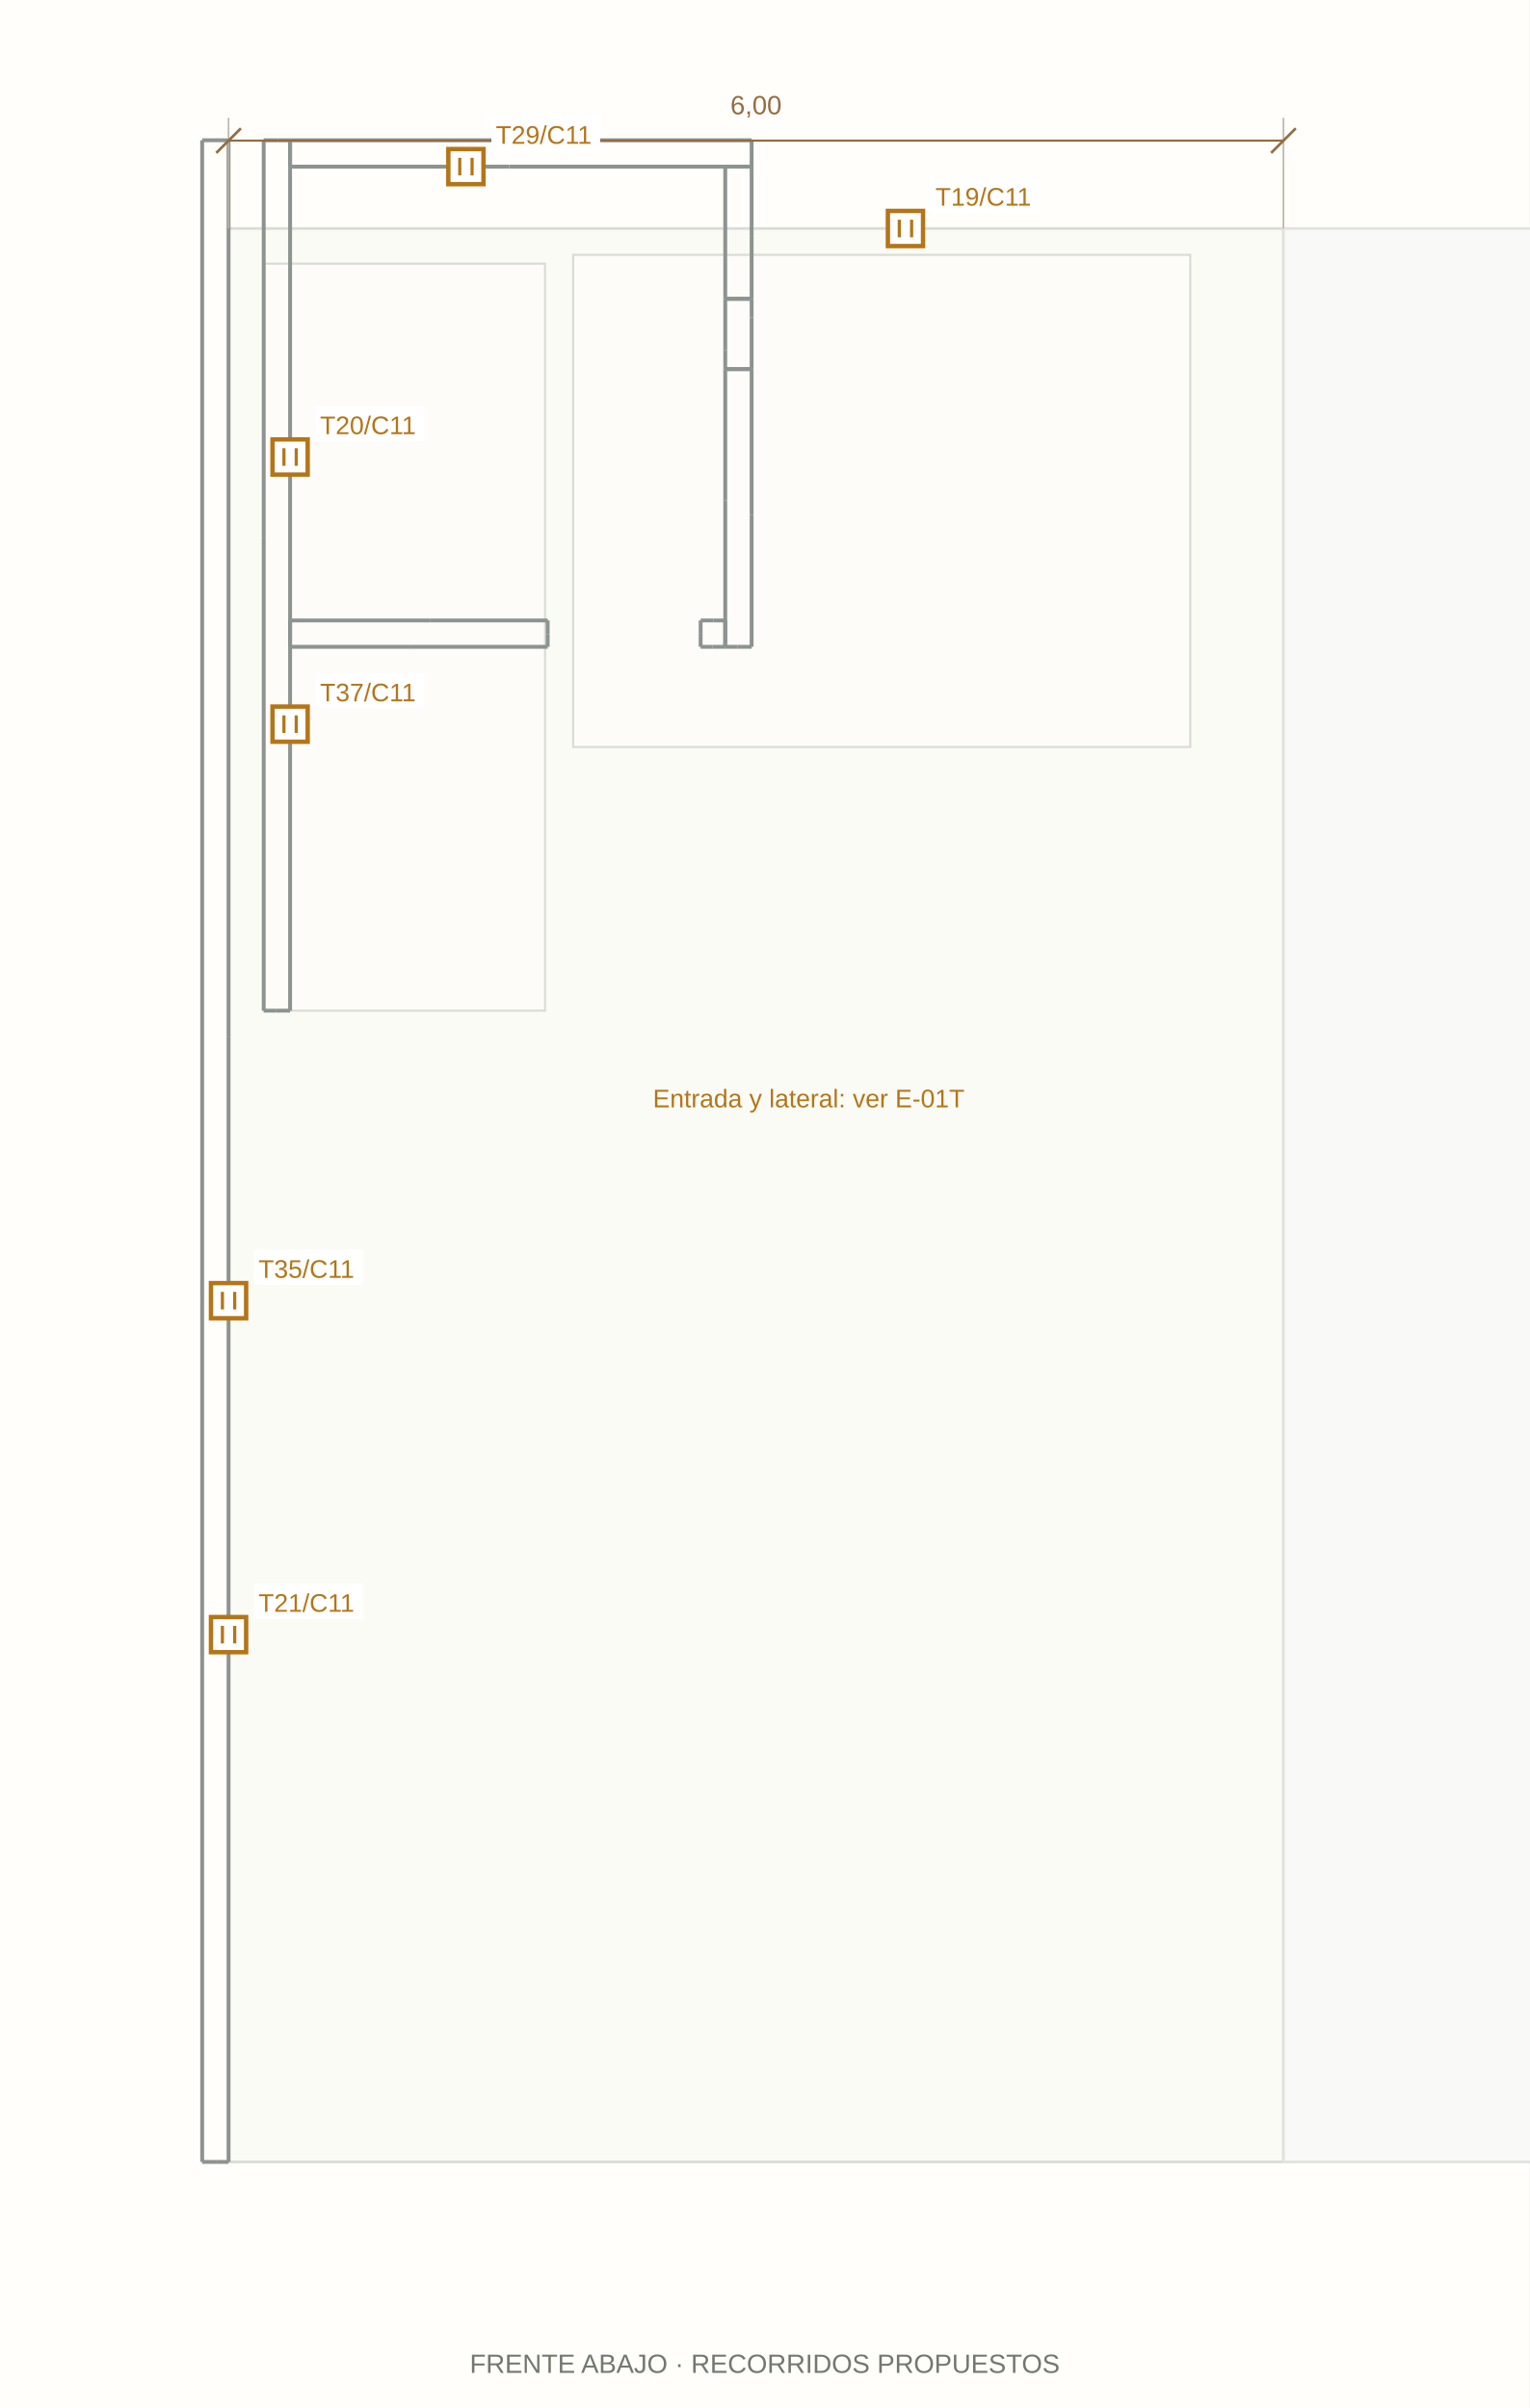
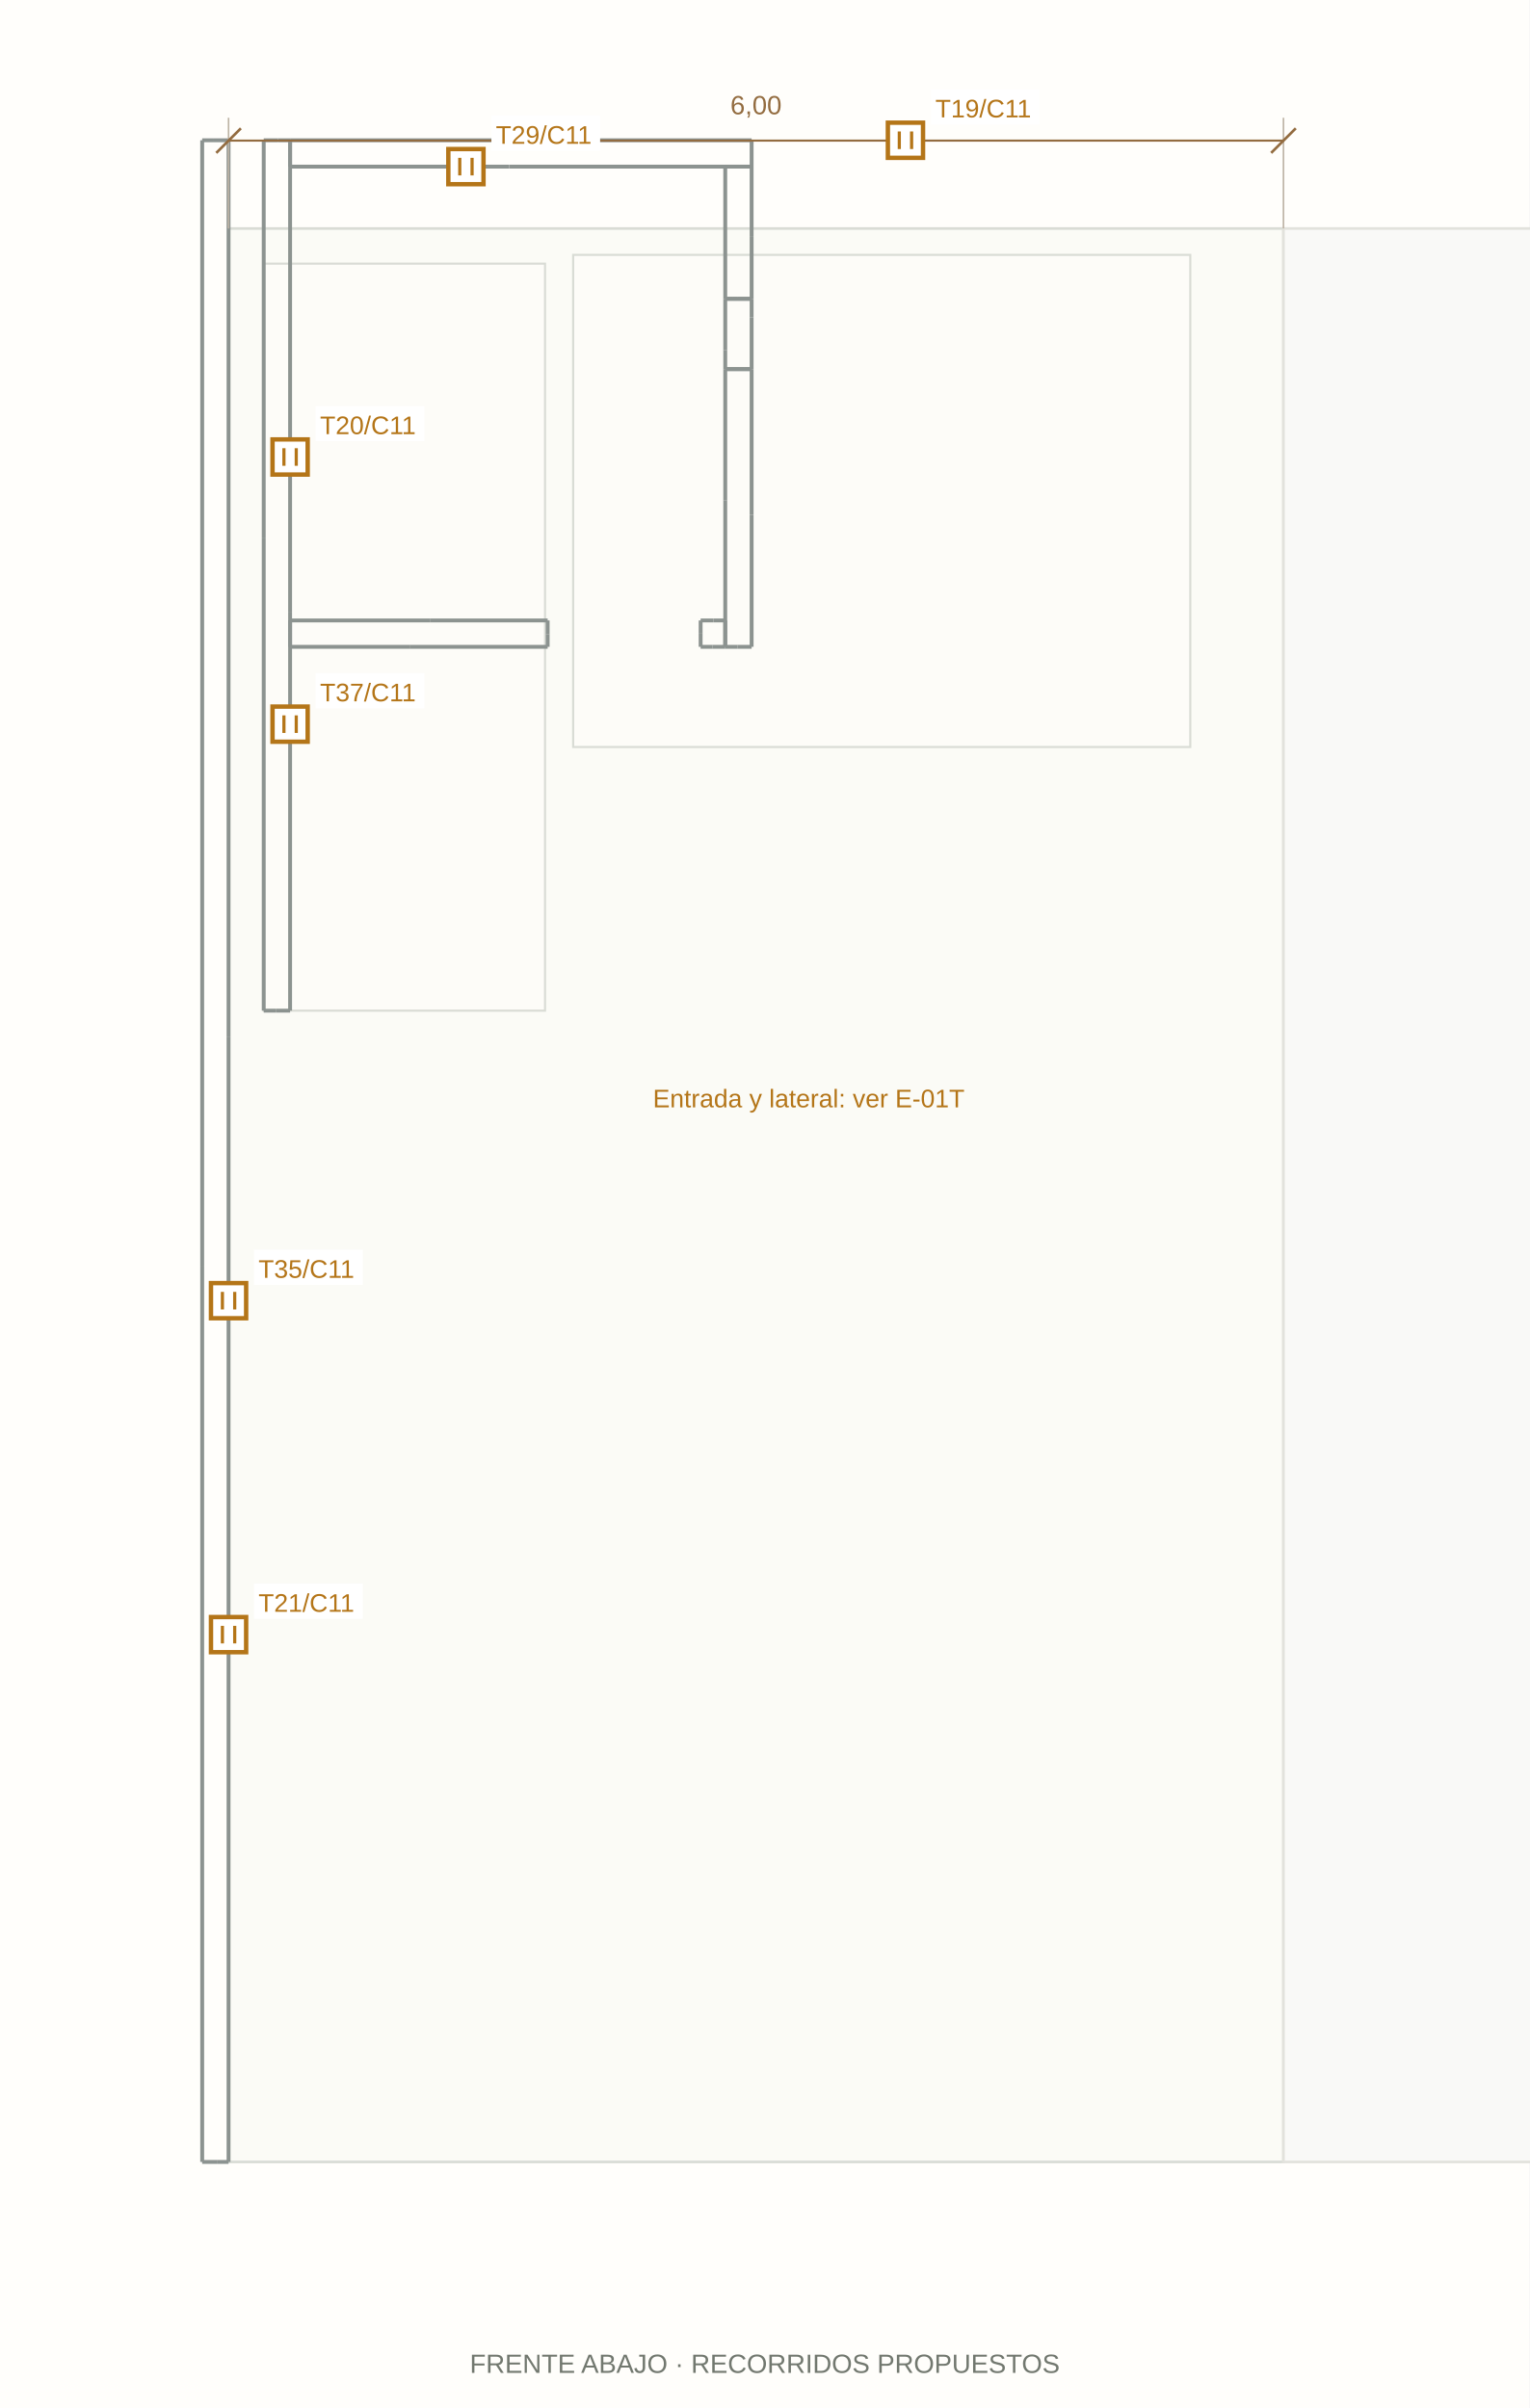
<svg xmlns="http://www.w3.org/2000/svg" viewBox="0 0 696 1096.0" role="img" aria-label="Tomacorrientes y equipos · Patio">
  <rect width="100%" height="100%" fill="#fffefb" />
  <polygon points="104.0,984.0 584.0,984.0 584.0,104.0 104.0,104.0" fill="#fbfbf6" stroke="#d9dcd5" stroke-width="1.2" />
  <polygon points="584.0,984.0 824.0,984.0 824.0,104.0 584.0,104.0" fill="#f9f9f7" stroke="#e2e2dc" stroke-width="1.2" />
  <polygon points="120.0,460.0 248.0,460.0 248.0,120.0 120.0,120.0" fill="#fdfcf8" stroke="#d9dcd5" stroke-width="0.96" />
  <polygon points="260.8,340.0 541.6,340.0 541.6,116.0 260.8,116.0" fill="#fdfcf8" stroke="#d9dcd5" stroke-width="0.96" />
  <polyline points="132.0,460.0 125.489,460.0" fill="none" stroke="#8c9390" stroke-width="1.76" />
  <polyline points="125.489,460.0 120.0,460.0" fill="none" stroke="#8c9390" stroke-width="1.76" />
  <polyline points="132.0,63.84 132.0,278.804" fill="none" stroke="#8c9390" stroke-width="1.76" />
  <polyline points="132.0,278.804 132.0,460.0" fill="none" stroke="#8c9390" stroke-width="1.76" />
  <polyline points="120.0,63.84 126.523,63.84" fill="none" stroke="#8c9390" stroke-width="1.76" />
  <polyline points="126.523,63.84 132.0,63.84" fill="none" stroke="#8c9390" stroke-width="1.76" />
  <polyline points="120.0,460.0 120.0,244.66" fill="none" stroke="#8c9390" stroke-width="1.76" />
  <polyline points="120.0,244.66 120.0,63.84" fill="none" stroke="#8c9390" stroke-width="1.76" />
  <polyline points="249.2,294.4 186.715,294.4" fill="none" stroke="#8c9390" stroke-width="1.76" />
  <polyline points="186.715,294.4 132.0,294.4" fill="none" stroke="#8c9390" stroke-width="1.76" />
  <polyline points="249.2,282.4 249.2,288.798" fill="none" stroke="#8c9390" stroke-width="1.76" />
  <polyline points="249.2,288.798 249.2,294.4" fill="none" stroke="#8c9390" stroke-width="1.76" />
  <polyline points="132.0,282.4 195.595,282.4" fill="none" stroke="#8c9390" stroke-width="1.76" />
  <polyline points="195.595,282.4 249.2,282.4" fill="none" stroke="#8c9390" stroke-width="1.76" />
  <polyline points="132.0,294.4 132.0,287.889" fill="none" stroke="#8c9390" stroke-width="1.76" />
  <polyline points="132.0,287.889 132.0,282.4" fill="none" stroke="#8c9390" stroke-width="1.76" />
  <polyline points="330.0,294.4 324.105,294.4" fill="none" stroke="#8c9390" stroke-width="1.76" />
  <polyline points="324.105,294.4 318.8,294.4" fill="none" stroke="#8c9390" stroke-width="1.76" />
  <polyline points="330.0,282.4 330.0,288.717" fill="none" stroke="#8c9390" stroke-width="1.76" />
  <polyline points="330.0,288.717 330.0,294.4" fill="none" stroke="#8c9390" stroke-width="1.76" />
  <polyline points="318.8,282.4 324.706,282.4" fill="none" stroke="#8c9390" stroke-width="1.76" />
  <polyline points="324.706,282.4 330.0,282.4" fill="none" stroke="#8c9390" stroke-width="1.76" />
  <polyline points="318.8,294.4 318.8,288.072" fill="none" stroke="#8c9390" stroke-width="1.76" />
  <polyline points="318.8,288.072 318.8,282.4" fill="none" stroke="#8c9390" stroke-width="1.76" />
  <polyline points="342.0,294.4 335.696,294.4" fill="none" stroke="#8c9390" stroke-width="1.76" />
  <polyline points="335.696,294.4 330.0,294.4" fill="none" stroke="#8c9390" stroke-width="1.76" />
  <polyline points="342.0,168.0 342.0,234.403" fill="none" stroke="#8c9390" stroke-width="1.76" />
  <polyline points="342.0,234.403 342.0,294.4" fill="none" stroke="#8c9390" stroke-width="1.76" />
  <polyline points="330.0,168.0 336.317,168.0" fill="none" stroke="#8c9390" stroke-width="1.76" />
  <polyline points="336.317,168.0 342.0,168.0" fill="none" stroke="#8c9390" stroke-width="1.76" />
  <polyline points="330.0,294.4 330.0,227.866" fill="none" stroke="#8c9390" stroke-width="1.76" />
  <polyline points="330.0,227.866 330.0,168.0" fill="none" stroke="#8c9390" stroke-width="1.76" />
  <polyline points="342.0,136.0 335.696,136.0" fill="none" stroke="#8c9390" stroke-width="1.76" />
  <polyline points="335.696,136.0 330.0,136.0" fill="none" stroke="#8c9390" stroke-width="1.76" />
  <polyline points="342.0,75.84 342.0,107.445" fill="none" stroke="#8c9390" stroke-width="1.76" />
  <polyline points="342.0,107.445 342.0,136.0" fill="none" stroke="#8c9390" stroke-width="1.76" />
  <polyline points="330.0,75.84 336.317,75.84" fill="none" stroke="#8c9390" stroke-width="1.76" />
  <polyline points="336.317,75.84 342.0,75.84" fill="none" stroke="#8c9390" stroke-width="1.76" />
  <polyline points="330.0,136.0 330.0,104.333" fill="none" stroke="#8c9390" stroke-width="1.76" />
  <polyline points="330.0,104.333 330.0,75.84" fill="none" stroke="#8c9390" stroke-width="1.76" />
  <polyline points="342.0,168.0 338.8,168.0" fill="none" stroke="#8c9390" stroke-width="1.76" />
  <polyline points="338.8,168.0 330.0,168.0" fill="none" stroke="#8c9390" stroke-width="1.76" />
  <polyline points="342.0,136.0 342.0,144.533" fill="none" stroke="#8c9390" stroke-width="1.76" />
  <polyline points="342.0,144.533 342.0,168.0" fill="none" stroke="#8c9390" stroke-width="1.76" />
  <polyline points="330.0,136.0 333.2,136.0" fill="none" stroke="#8c9390" stroke-width="1.76" />
  <polyline points="333.2,136.0 342.0,136.0" fill="none" stroke="#8c9390" stroke-width="1.76" />
  <polyline points="330.0,168.0 330.0,159.467" fill="none" stroke="#8c9390" stroke-width="1.76" />
  <polyline points="330.0,159.467 330.0,136.0" fill="none" stroke="#8c9390" stroke-width="1.76" />
  <polyline points="342.0,75.84 231.678,75.84" fill="none" stroke="#8c9390" stroke-width="1.76" />
  <polyline points="231.678,75.84 132.0,75.84" fill="none" stroke="#8c9390" stroke-width="1.76" />
  <polyline points="342.0,63.84 342.0,70.144" fill="none" stroke="#8c9390" stroke-width="1.76" />
  <polyline points="342.0,70.144 342.0,75.84" fill="none" stroke="#8c9390" stroke-width="1.76" />
  <polyline points="132.0,63.84 245.95,63.84" fill="none" stroke="#8c9390" stroke-width="1.76" />
  <polyline points="245.95,63.84 342.0,63.84" fill="none" stroke="#8c9390" stroke-width="1.76" />
  <polyline points="132.0,75.84 132.0,69.329" fill="none" stroke="#8c9390" stroke-width="1.76" />
  <polyline points="132.0,69.329 132.0,63.84" fill="none" stroke="#8c9390" stroke-width="1.76" />
  <polyline points="104.0,984.0 98.68,984.0" fill="none" stroke="#8c9390" stroke-width="1.76" />
  <polyline points="98.68,984.0 92.0,984.0" fill="none" stroke="#8c9390" stroke-width="1.76" />
  <polyline points="104.0,63.84 104.0,471.778" fill="none" stroke="#8c9390" stroke-width="1.76" />
  <polyline points="104.0,471.778 104.0,984.0" fill="none" stroke="#8c9390" stroke-width="1.76" />
  <polyline points="92.0,63.84 97.32,63.84" fill="none" stroke="#8c9390" stroke-width="1.76" />
  <polyline points="97.32,63.84 104.0,63.84" fill="none" stroke="#8c9390" stroke-width="1.76" />
  <polyline points="92.0,984.0 92.0,576.062" fill="none" stroke="#8c9390" stroke-width="1.76" />
  <polyline points="92.0,576.062 92.0,63.84" fill="none" stroke="#8c9390" stroke-width="1.76" />
  <polyline points="104.0,104.0 104.0,53.6" fill="none" stroke="#bdb3a4" stroke-width="0.72" data-plan-dimensions="true" />
  <polyline points="584.0,104.0 584.0,53.6" fill="none" stroke="#bdb3a4" stroke-width="0.72" data-plan-dimensions="true" />
  <polyline points="104.0,64.0 584.0,64.0" fill="none" stroke="#936c40" stroke-width="0.96" data-plan-dimensions="true" />
  <polyline points="98.4,69.6 109.6,58.4" fill="none" stroke="#936c40" stroke-width="1.2" data-plan-dimensions="true" />
  <polyline points="578.4,69.6 589.6,58.4" fill="none" stroke="#936c40" stroke-width="1.2" data-plan-dimensions="true" />
  <text x="344.0" y="52.0" font-family="Arial,sans-serif" font-size="12.0" fill="#936c40" text-anchor="middle" data-plan-dimensions="true">6,00</text>
  <text x="348.0" y="1080.0" font-family="Arial,sans-serif" font-size="12.0" fill="#72786f" text-anchor="middle">FRENTE ABAJO · RECORRIDOS PROPUESTOS</text>
-   <polygon points="404.0,112.0 420.0,112.0 420.0,96.0 404.0,96.0" fill="#ffffff" stroke="#b47518" stroke-width="2.0" />
-   <polyline points="409.2,108.0 409.2,100.0" fill="none" stroke="#b47518" stroke-width="1.44" />
-   <polyline points="414.8,108.0 414.8,100.0" fill="none" stroke="#b47518" stroke-width="1.44" />
-   <polygon points="423.6,96.8 473.072,96.8 473.072,80.8 423.6,80.8" fill="#ffffff" stroke="none" stroke-width="0" />
-   <text x="425.6" y="93.6" font-family="Arial,sans-serif" font-size="11.6" fill="#b47518" text-anchor="start">T19/C11</text>
+   <polygon points="404.0,71.84 420.0,71.84 420.0,55.84 404.0,55.84" fill="#ffffff" stroke="#b47518" stroke-width="2.0" />
+   <polyline points="409.2,67.84 409.2,59.84" fill="none" stroke="#b47518" stroke-width="1.44" />
+   <polyline points="414.8,67.84 414.8,59.84" fill="none" stroke="#b47518" stroke-width="1.44" />
+   <polygon points="423.6,56.64 473.072,56.64 473.072,40.64 423.6,40.64" fill="#ffffff" stroke="none" stroke-width="0" />
+   <text x="425.6" y="53.44" font-family="Arial,sans-serif" font-size="11.6" fill="#b47518" text-anchor="start">T19/C11</text>
  <polygon points="124.0,216.0 140.0,216.0 140.0,200.0 124.0,200.0" fill="#ffffff" stroke="#b47518" stroke-width="2.0" />
  <polyline points="129.2,212.0 129.2,204.0" fill="none" stroke="#b47518" stroke-width="1.44" />
  <polyline points="134.8,212.0 134.8,204.0" fill="none" stroke="#b47518" stroke-width="1.44" />
  <polygon points="143.6,200.8 193.072,200.8 193.072,184.8 143.6,184.8" fill="#ffffff" stroke="none" stroke-width="0" />
  <text x="145.6" y="197.6" font-family="Arial,sans-serif" font-size="11.6" fill="#b47518" text-anchor="start">T20/C11</text>
  <polygon points="204.0,83.84 220.0,83.84 220.0,67.84 204.0,67.84" fill="#ffffff" stroke="#b47518" stroke-width="2.0" />
  <polyline points="209.2,79.84 209.2,71.84" fill="none" stroke="#b47518" stroke-width="1.44" />
  <polyline points="214.8,79.84 214.8,71.84" fill="none" stroke="#b47518" stroke-width="1.44" />
  <polygon points="223.6,68.64 273.072,68.64 273.072,52.64 223.6,52.64" fill="#ffffff" stroke="none" stroke-width="0" />
  <text x="225.6" y="65.44" font-family="Arial,sans-serif" font-size="11.6" fill="#b47518" text-anchor="start">T29/C11</text>
  <polygon points="96.0,752.0 112.0,752.0 112.0,736.0 96.0,736.0" fill="#ffffff" stroke="#b47518" stroke-width="2.0" />
  <polyline points="101.2,748.0 101.2,740.0" fill="none" stroke="#b47518" stroke-width="1.44" />
  <polyline points="106.8,748.0 106.8,740.0" fill="none" stroke="#b47518" stroke-width="1.44" />
  <polygon points="115.6,736.8 165.072,736.8 165.072,720.8 115.6,720.8" fill="#ffffff" stroke="none" stroke-width="0" />
  <text x="117.6" y="733.6" font-family="Arial,sans-serif" font-size="11.6" fill="#b47518" text-anchor="start">T21/C11</text>
  <polygon points="96.0,600.0 112.0,600.0 112.0,584.0 96.0,584.0" fill="#ffffff" stroke="#b47518" stroke-width="2.0" />
  <polyline points="101.2,596.0 101.2,588.0" fill="none" stroke="#b47518" stroke-width="1.44" />
  <polyline points="106.8,596.0 106.8,588.0" fill="none" stroke="#b47518" stroke-width="1.44" />
  <polygon points="115.6,584.8 165.072,584.8 165.072,568.8 115.6,568.8" fill="#ffffff" stroke="none" stroke-width="0" />
  <text x="117.6" y="581.6" font-family="Arial,sans-serif" font-size="11.6" fill="#b47518" text-anchor="start">T35/C11</text>
  <polygon points="124.0,337.6 140.0,337.6 140.0,321.6 124.0,321.6" fill="#ffffff" stroke="#b47518" stroke-width="2.0" />
  <polyline points="129.2,333.6 129.2,325.6" fill="none" stroke="#b47518" stroke-width="1.44" />
  <polyline points="134.8,333.6 134.8,325.6" fill="none" stroke="#b47518" stroke-width="1.44" />
  <polygon points="143.6,322.4 193.072,322.4 193.072,306.4 143.6,306.4" fill="#ffffff" stroke="none" stroke-width="0" />
  <text x="145.6" y="319.2" font-family="Arial,sans-serif" font-size="11.6" fill="#b47518" text-anchor="start">T37/C11</text>
  <text x="368.0" y="504.0" font-family="Arial,sans-serif" font-size="11.6" fill="#b47518" text-anchor="middle">Entrada y lateral: ver E-01T</text>
</svg>
